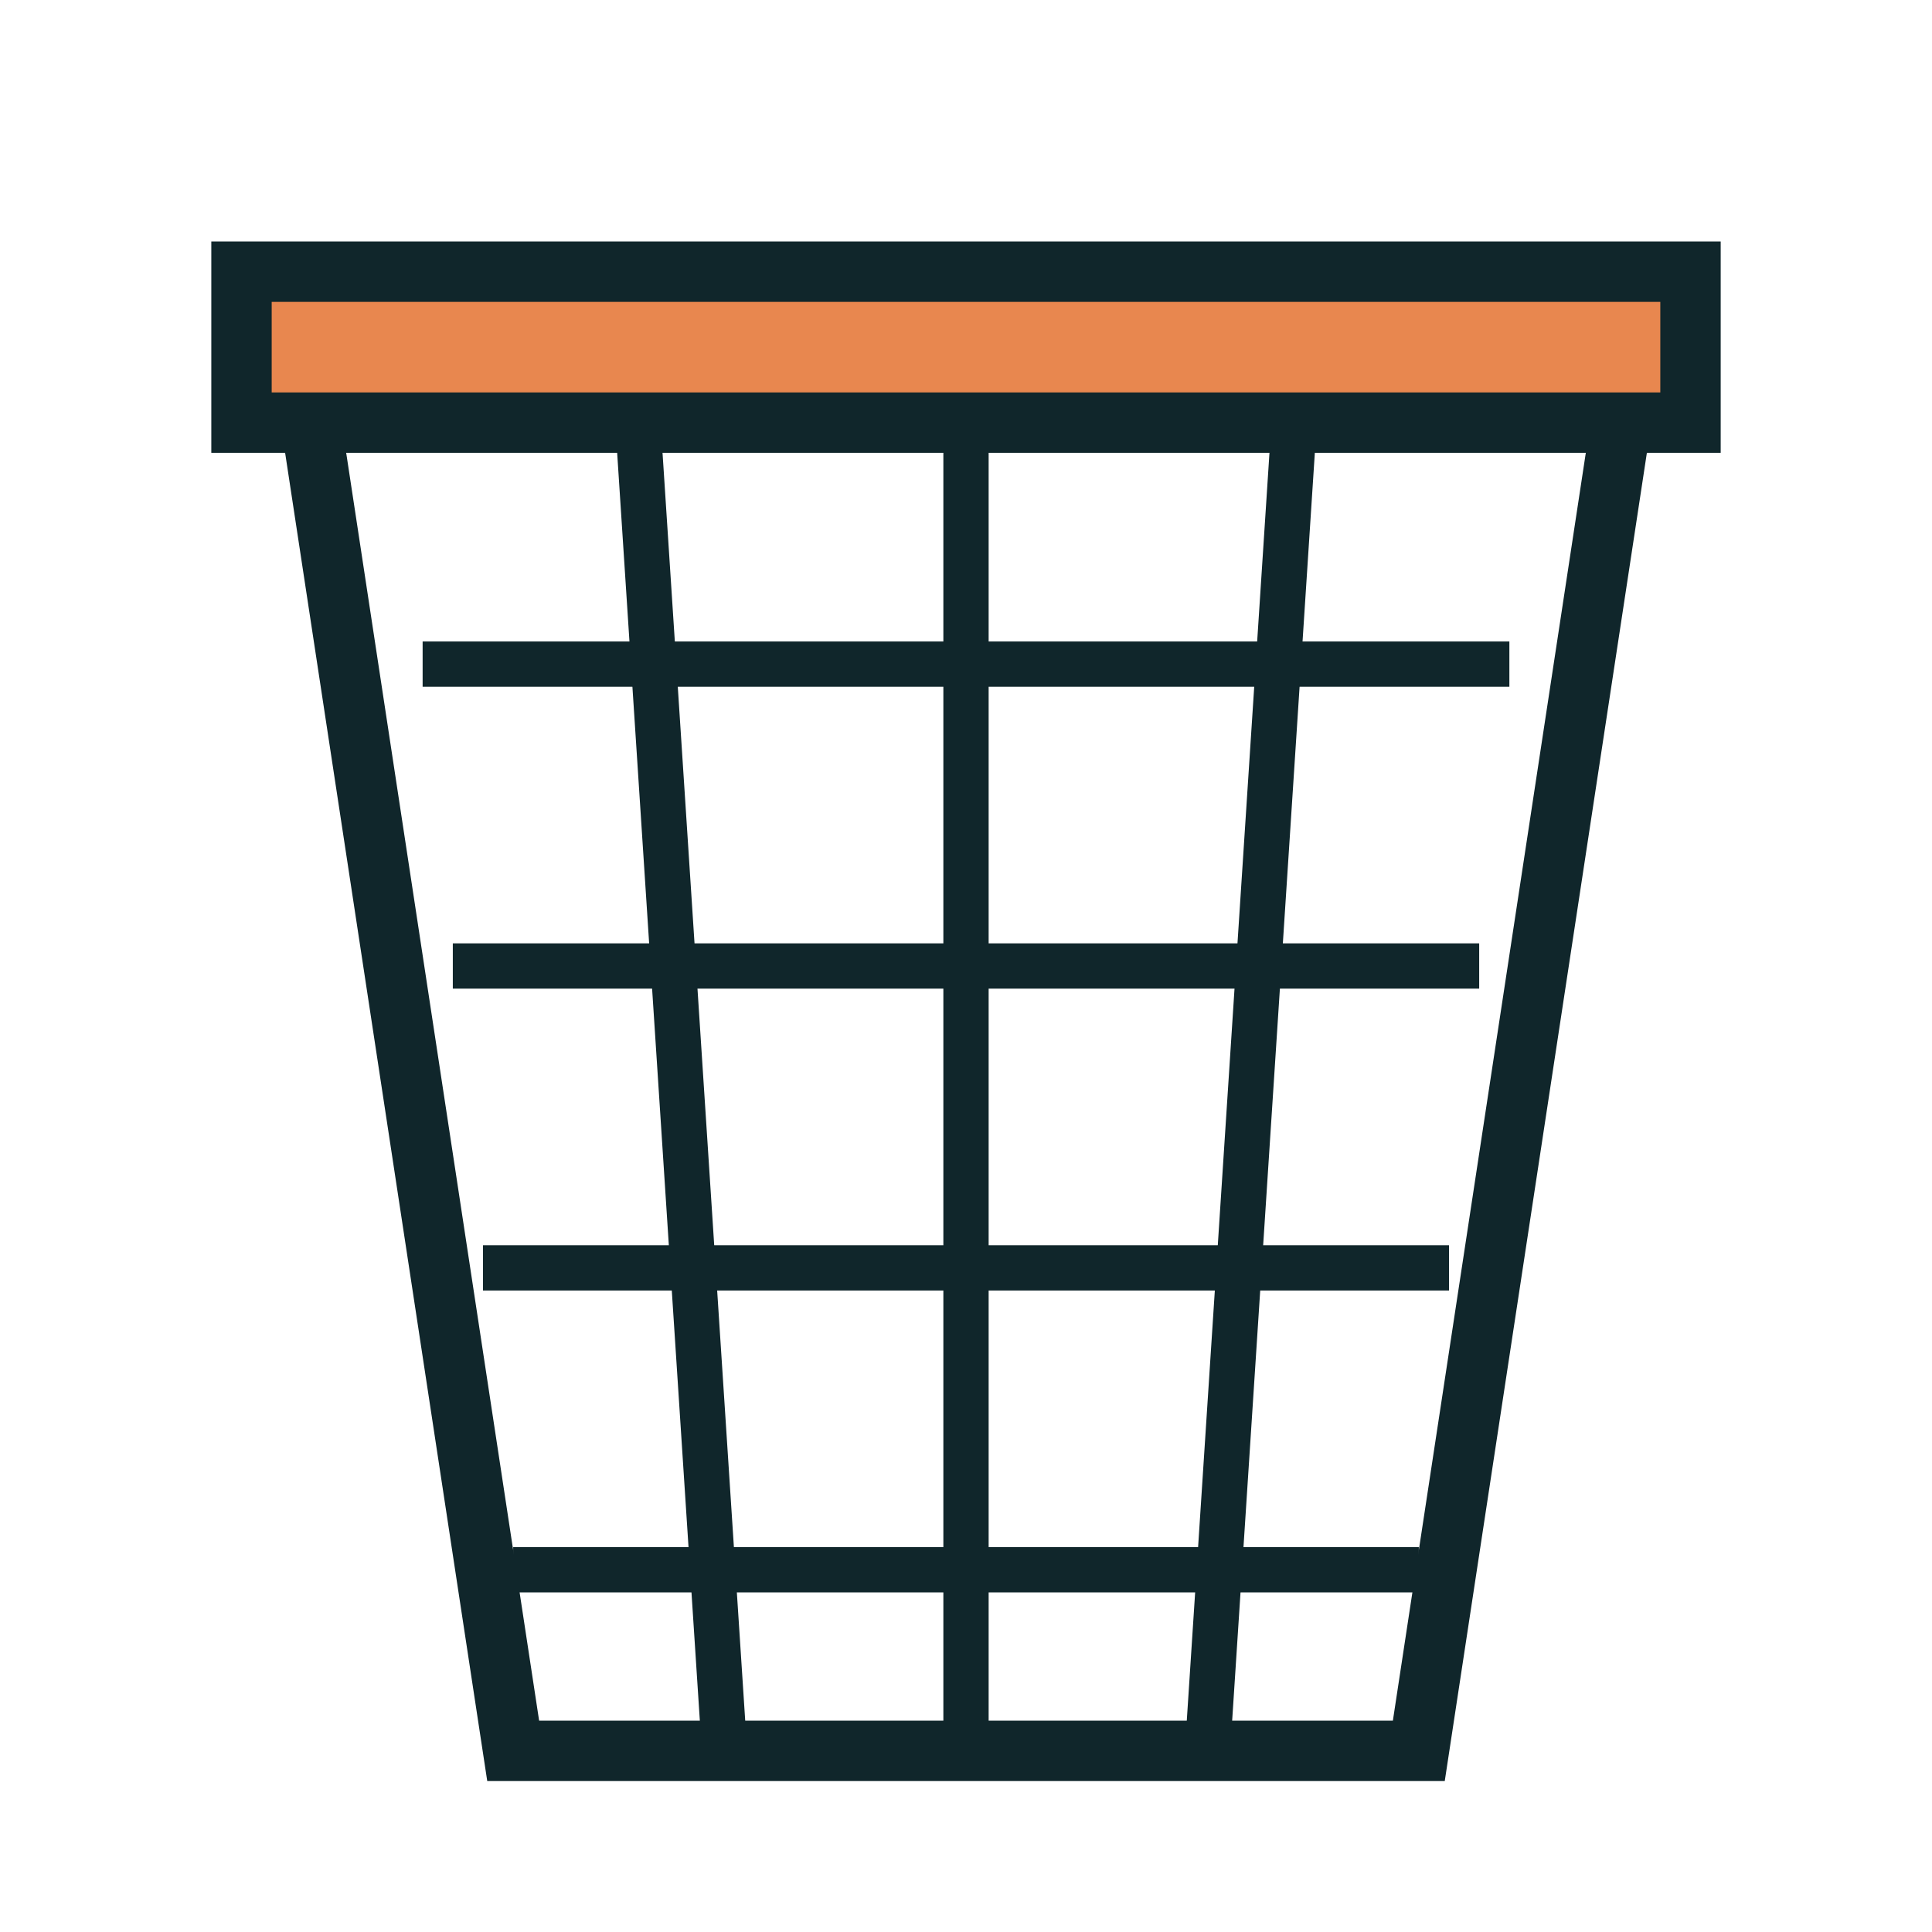
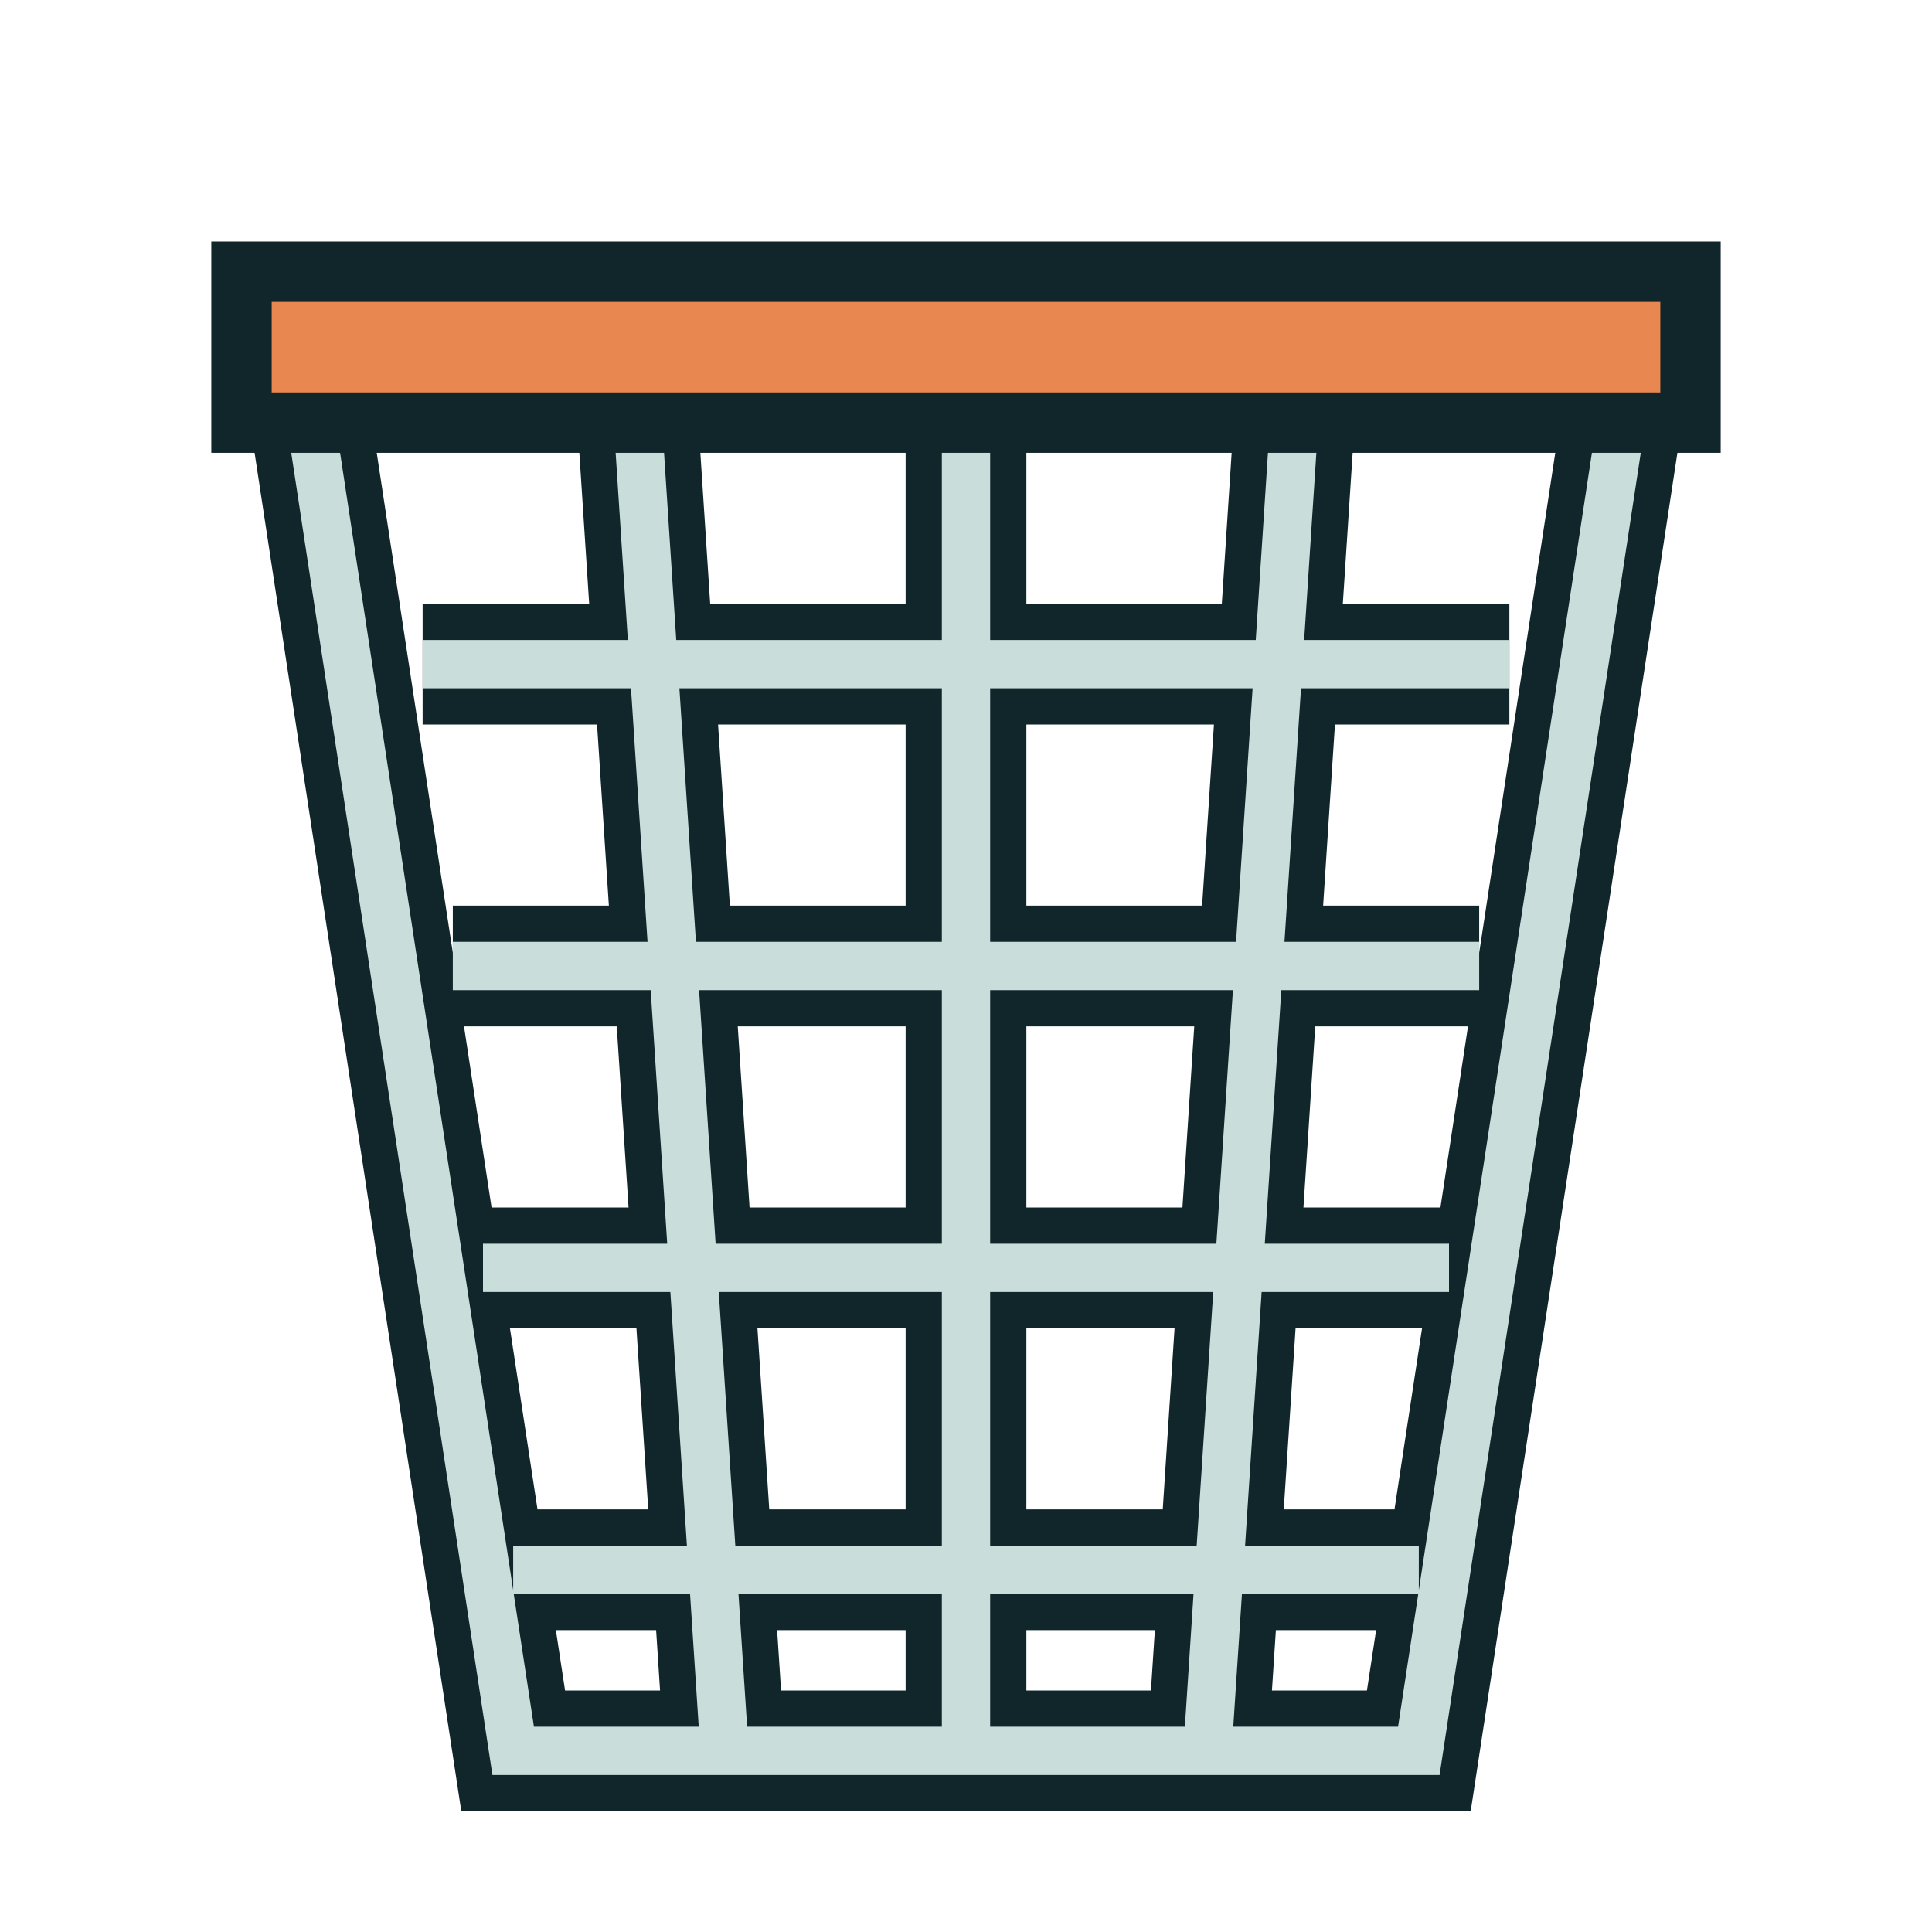
<svg xmlns="http://www.w3.org/2000/svg" width="64" height="64" viewBox="0 0 64 64">
-   <path d="M10 12H54L47 58H17Z" fill="none" stroke="#10262b" stroke-width="2" stroke-linejoin="miter" />
-   <path d="M14 22H50M15 32H49M16 42H48M17 52H47" fill="none" stroke="#10262b" stroke-width="1.5" stroke-linejoin="miter" />
-   <path d="M21 12L24 58M32 12V58M43 12L40 58" fill="none" stroke="#10262b" stroke-width="1.5" stroke-linejoin="miter" />
+   <path d="M10 12H54L47 58H17Z M14 22H50M15 32H49M16 42H48M17 52H47 M21 12L24 58M32 12V58M43 12L40 58" fill="none" stroke="#10262b" stroke-width="4" stroke-linejoin="miter" />
+   <path d="M10 12H54L47 58H17Z M14 22H50M15 32H49M16 42H48M17 52H47 M21 12L24 58M32 12V58M43 12L40 58" fill="none" stroke="#c9dedb" stroke-width="1.6" stroke-linejoin="miter" />
  <rect x="8" y="9" width="48" height="5" fill="#e8874f" stroke="#10262b" stroke-width="2" />
</svg>
